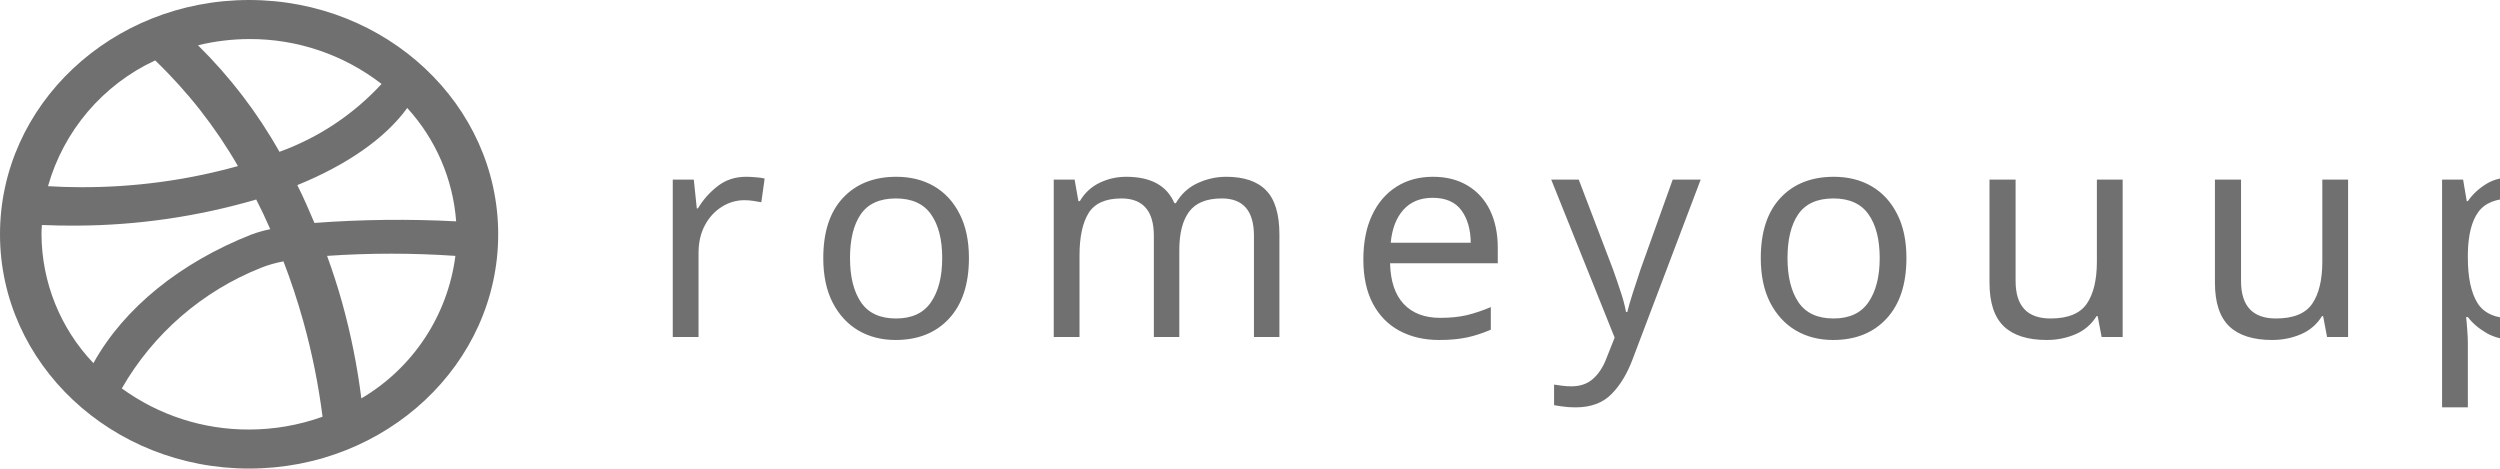
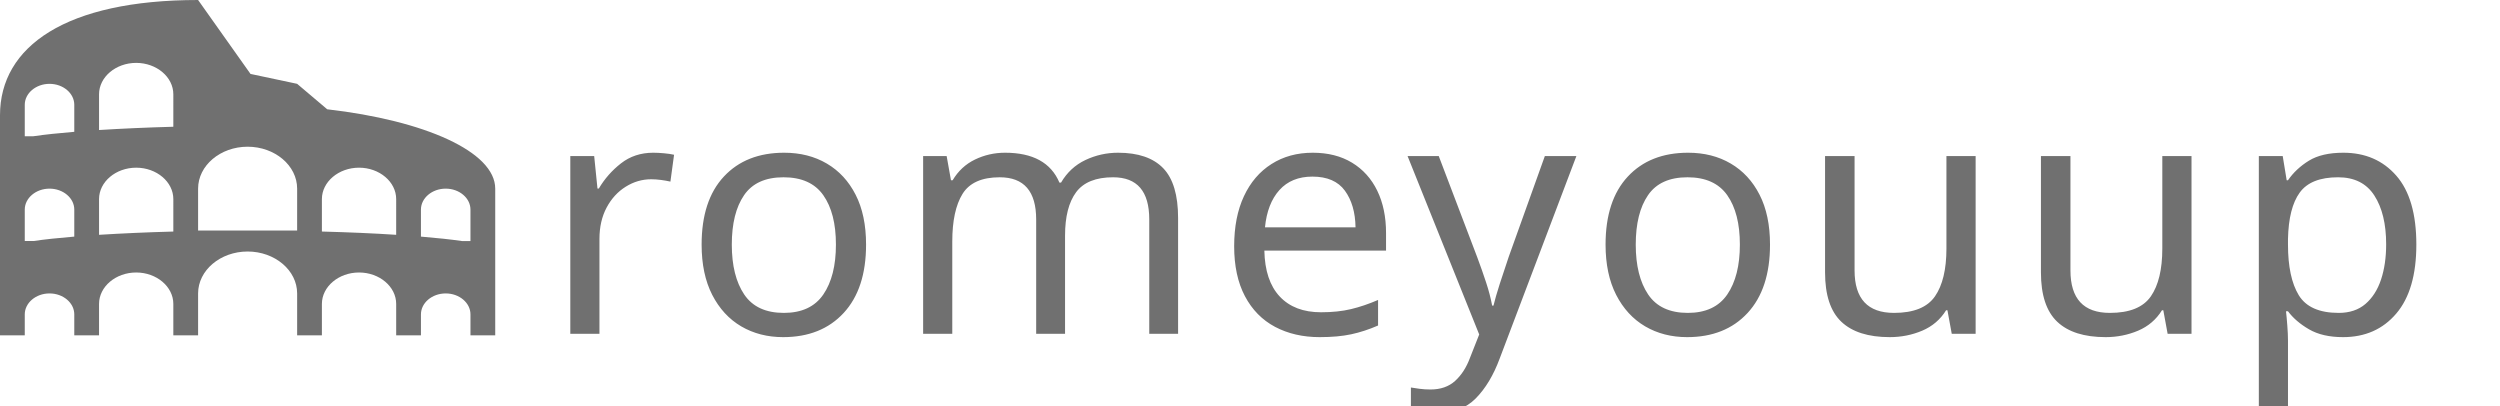
- <svg xmlns="http://www.w3.org/2000/svg" width="247" height="46.294" viewBox="0 0 247 46.294">
-   <g id="Raggruppa_11" data-name="Raggruppa 11" transform="translate(-34 -43.706)">
-     <path id="Icon_ionic-logo-dribbble" data-name="Icon ionic-logo-dribbble" d="M29.111,4.5C15.524,4.5,4.5,14.868,4.5,27.647S15.524,50.794,29.111,50.794,53.721,40.438,53.721,27.647,42.7,4.5,29.111,4.5ZM44.736,15.169a18.662,18.662,0,0,1,4.832,11.2,110.3,110.3,0,0,0-14,.157c-.538-1.278-1.09-2.532-1.692-3.737C38.788,20.787,42.57,18.159,44.736,15.169ZM29.111,8.358A21.214,21.214,0,0,1,42.2,12.794,25.536,25.536,0,0,1,32.11,19.5,47.325,47.325,0,0,0,24.06,8.973,21.811,21.811,0,0,1,29.111,8.358Zm-9.28,2.11a46.912,46.912,0,0,1,8.178,10.44,57.041,57.041,0,0,1-15.6,2.086c-1.077,0-2.128-.036-3.166-.1A19.58,19.58,0,0,1,19.83,10.468ZM8.64,26.731c1.166.048,2.346.072,3.538.06a64.194,64.194,0,0,0,17.638-2.58q.731,1.429,1.384,2.93a13.292,13.292,0,0,0-1.833.518C22.3,30.444,16.741,34.941,13.729,40.378A18.581,18.581,0,0,1,8.6,27.647C8.6,27.334,8.615,27.032,8.64,26.731Zm20.47,20.206a21.225,21.225,0,0,1-12.575-4.063A27.61,27.61,0,0,1,30.277,30.963a11.568,11.568,0,0,1,2.23-.639q1.1,2.857,1.961,5.931a66.358,66.358,0,0,1,1.9,9.416A21.458,21.458,0,0,1,29.111,46.937ZM40.2,43.862a65.9,65.9,0,0,0-1.91-9.512c-.436-1.567-.936-3.086-1.474-4.569a92.669,92.669,0,0,1,12.677,0A19.171,19.171,0,0,1,40.2,43.862Z" transform="translate(29.5 39.206)" fill="#707070" />
-     <text id="romeyouup" transform="translate(98 77)" fill="#707070" font-size="29" font-family="Leelawadee" letter-spacing="0.15em">
-       <tspan x="0" y="0">romeyouup</tspan>
-     </text>
-   </g>
+ <svg xmlns="http://www.w3.org/2000/svg" width="867" height="140.762" viewBox="0 0 867 140.762">
+   <text id="romeyouup" transform="translate(188 115.762)" fill="#707070" font-size="115" font-family="CenturyGothic, Century Gothic" letter-spacing="0.033em">
+     <tspan x="0" y="0">romeyouup</tspan>
+   </text>
+   <path id="icons8-colosseo" d="M115.477,41.9l-10.432-8.83L88.878,29.639,70.7,4C24.91,4,2,20.042,2,43.977V120.3h8.587v-7.269c0-4,3.858-7.269,8.587-7.269s8.587,3.265,8.587,7.269V120.3h8.587v-10.9c0-5.991,5.8-10.9,12.881-10.9s12.881,4.912,12.881,10.9v10.9H70.7V105.761c0-8.007,7.715-14.537,17.174-14.537s17.174,6.53,17.174,14.537V120.3h8.587v-10.9c0-5.991,5.8-10.9,12.881-10.9s12.881,4.912,12.881,10.9v10.9h8.587v-7.269c0-4,3.857-7.269,8.587-7.269s8.587,3.265,8.587,7.269V120.3h8.587V69.418C173.742,56.641,149.357,45.795,115.477,41.9ZM27.761,86.056c-5.5.454-10.3.965-14.189,1.533H10.587v-10.9c0-4,3.858-7.269,8.587-7.269s8.587,3.265,8.587,7.269Zm0-36.343c-5.5.454-10.3.965-14.189,1.533H10.587v-10.9c0-4,3.858-7.269,8.587-7.269s8.587,3.265,8.587,7.269ZM62.11,84.3c-9.392.255-18.08.653-25.761,1.135V73.052c0-5.991,5.8-10.9,12.881-10.9s12.881,4.912,12.881,10.9Zm0-36.343c-9.392.255-18.08.653-25.761,1.135V36.709c0-5.991,5.8-10.9,12.881-10.9s12.881,4.912,12.881,10.9Zm42.936,36H70.7V69.418c0-8.007,7.715-14.537,17.174-14.537s17.174,6.53,17.174,14.537Zm34.348,1.476c-7.681-.511-16.369-.88-25.761-1.135V73.052c0-5.991,5.8-10.9,12.881-10.9s12.881,4.912,12.881,10.9Zm25.761,2.158H162.17c-3.891-.568-8.688-1.079-14.189-1.533v-9.37c0-4,3.857-7.269,8.587-7.269s8.587,3.265,8.587,7.269Z" transform="translate(-2 -4)" fill="#707070" />
</svg>
